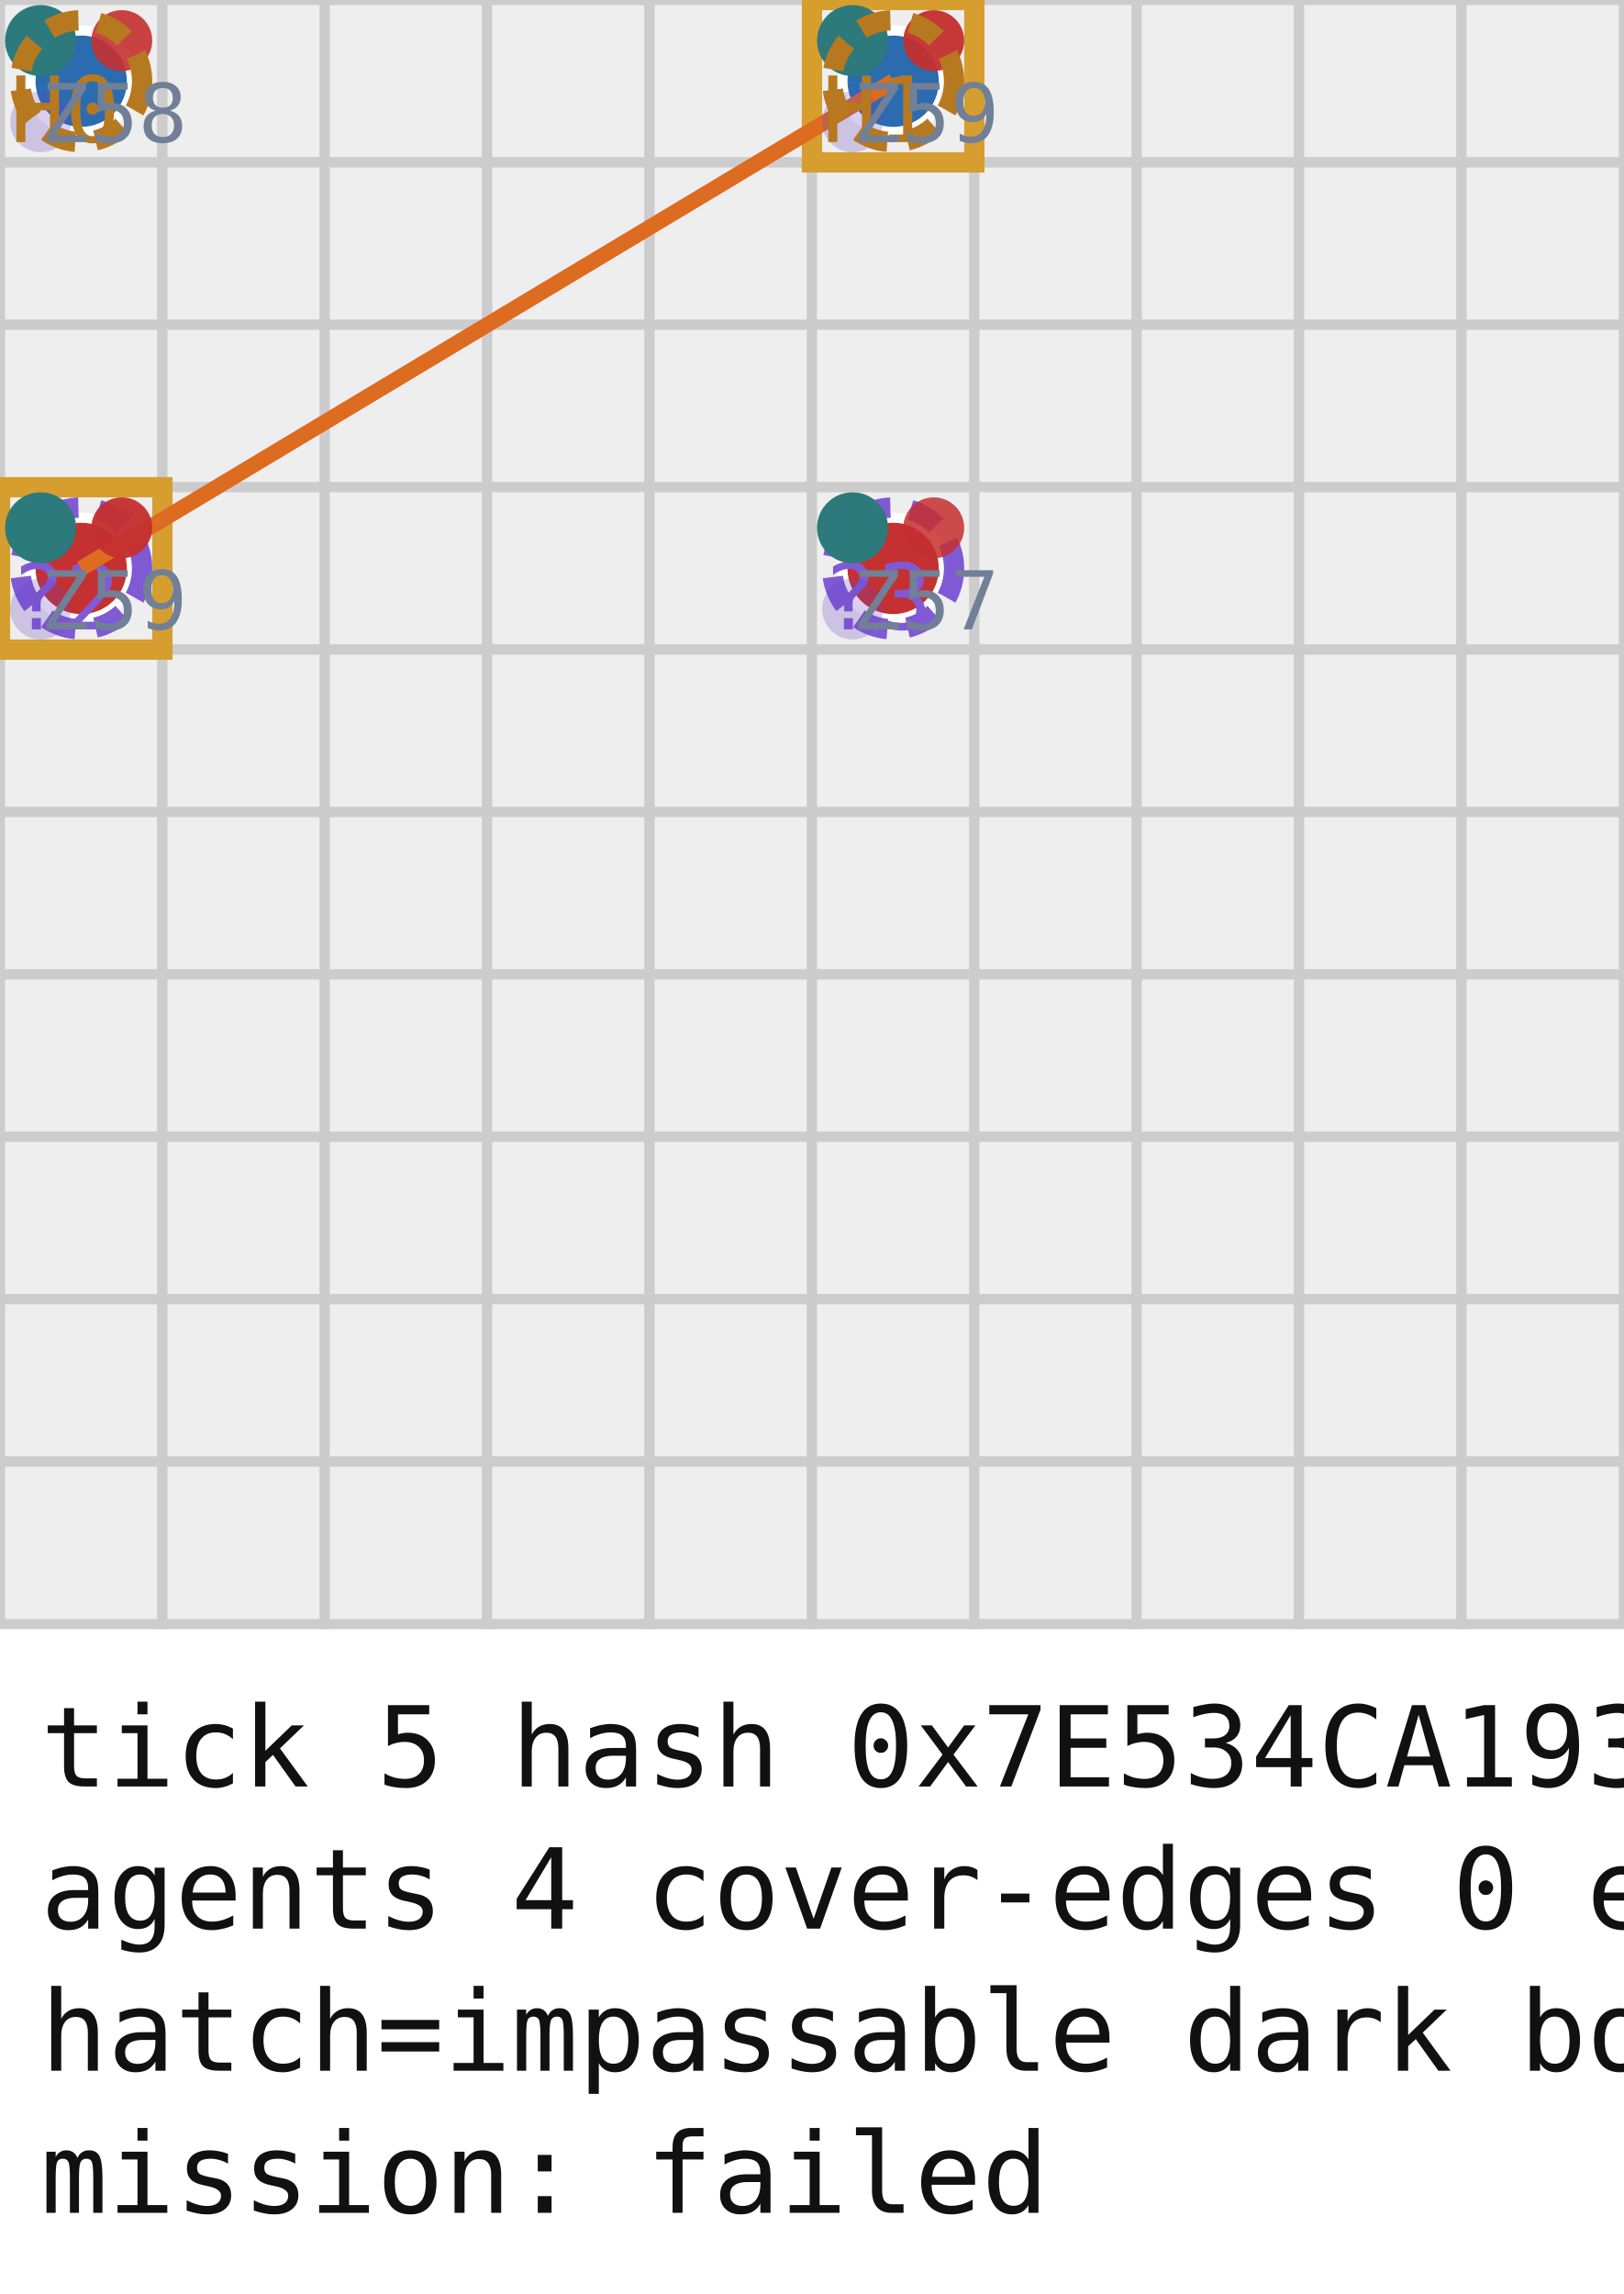
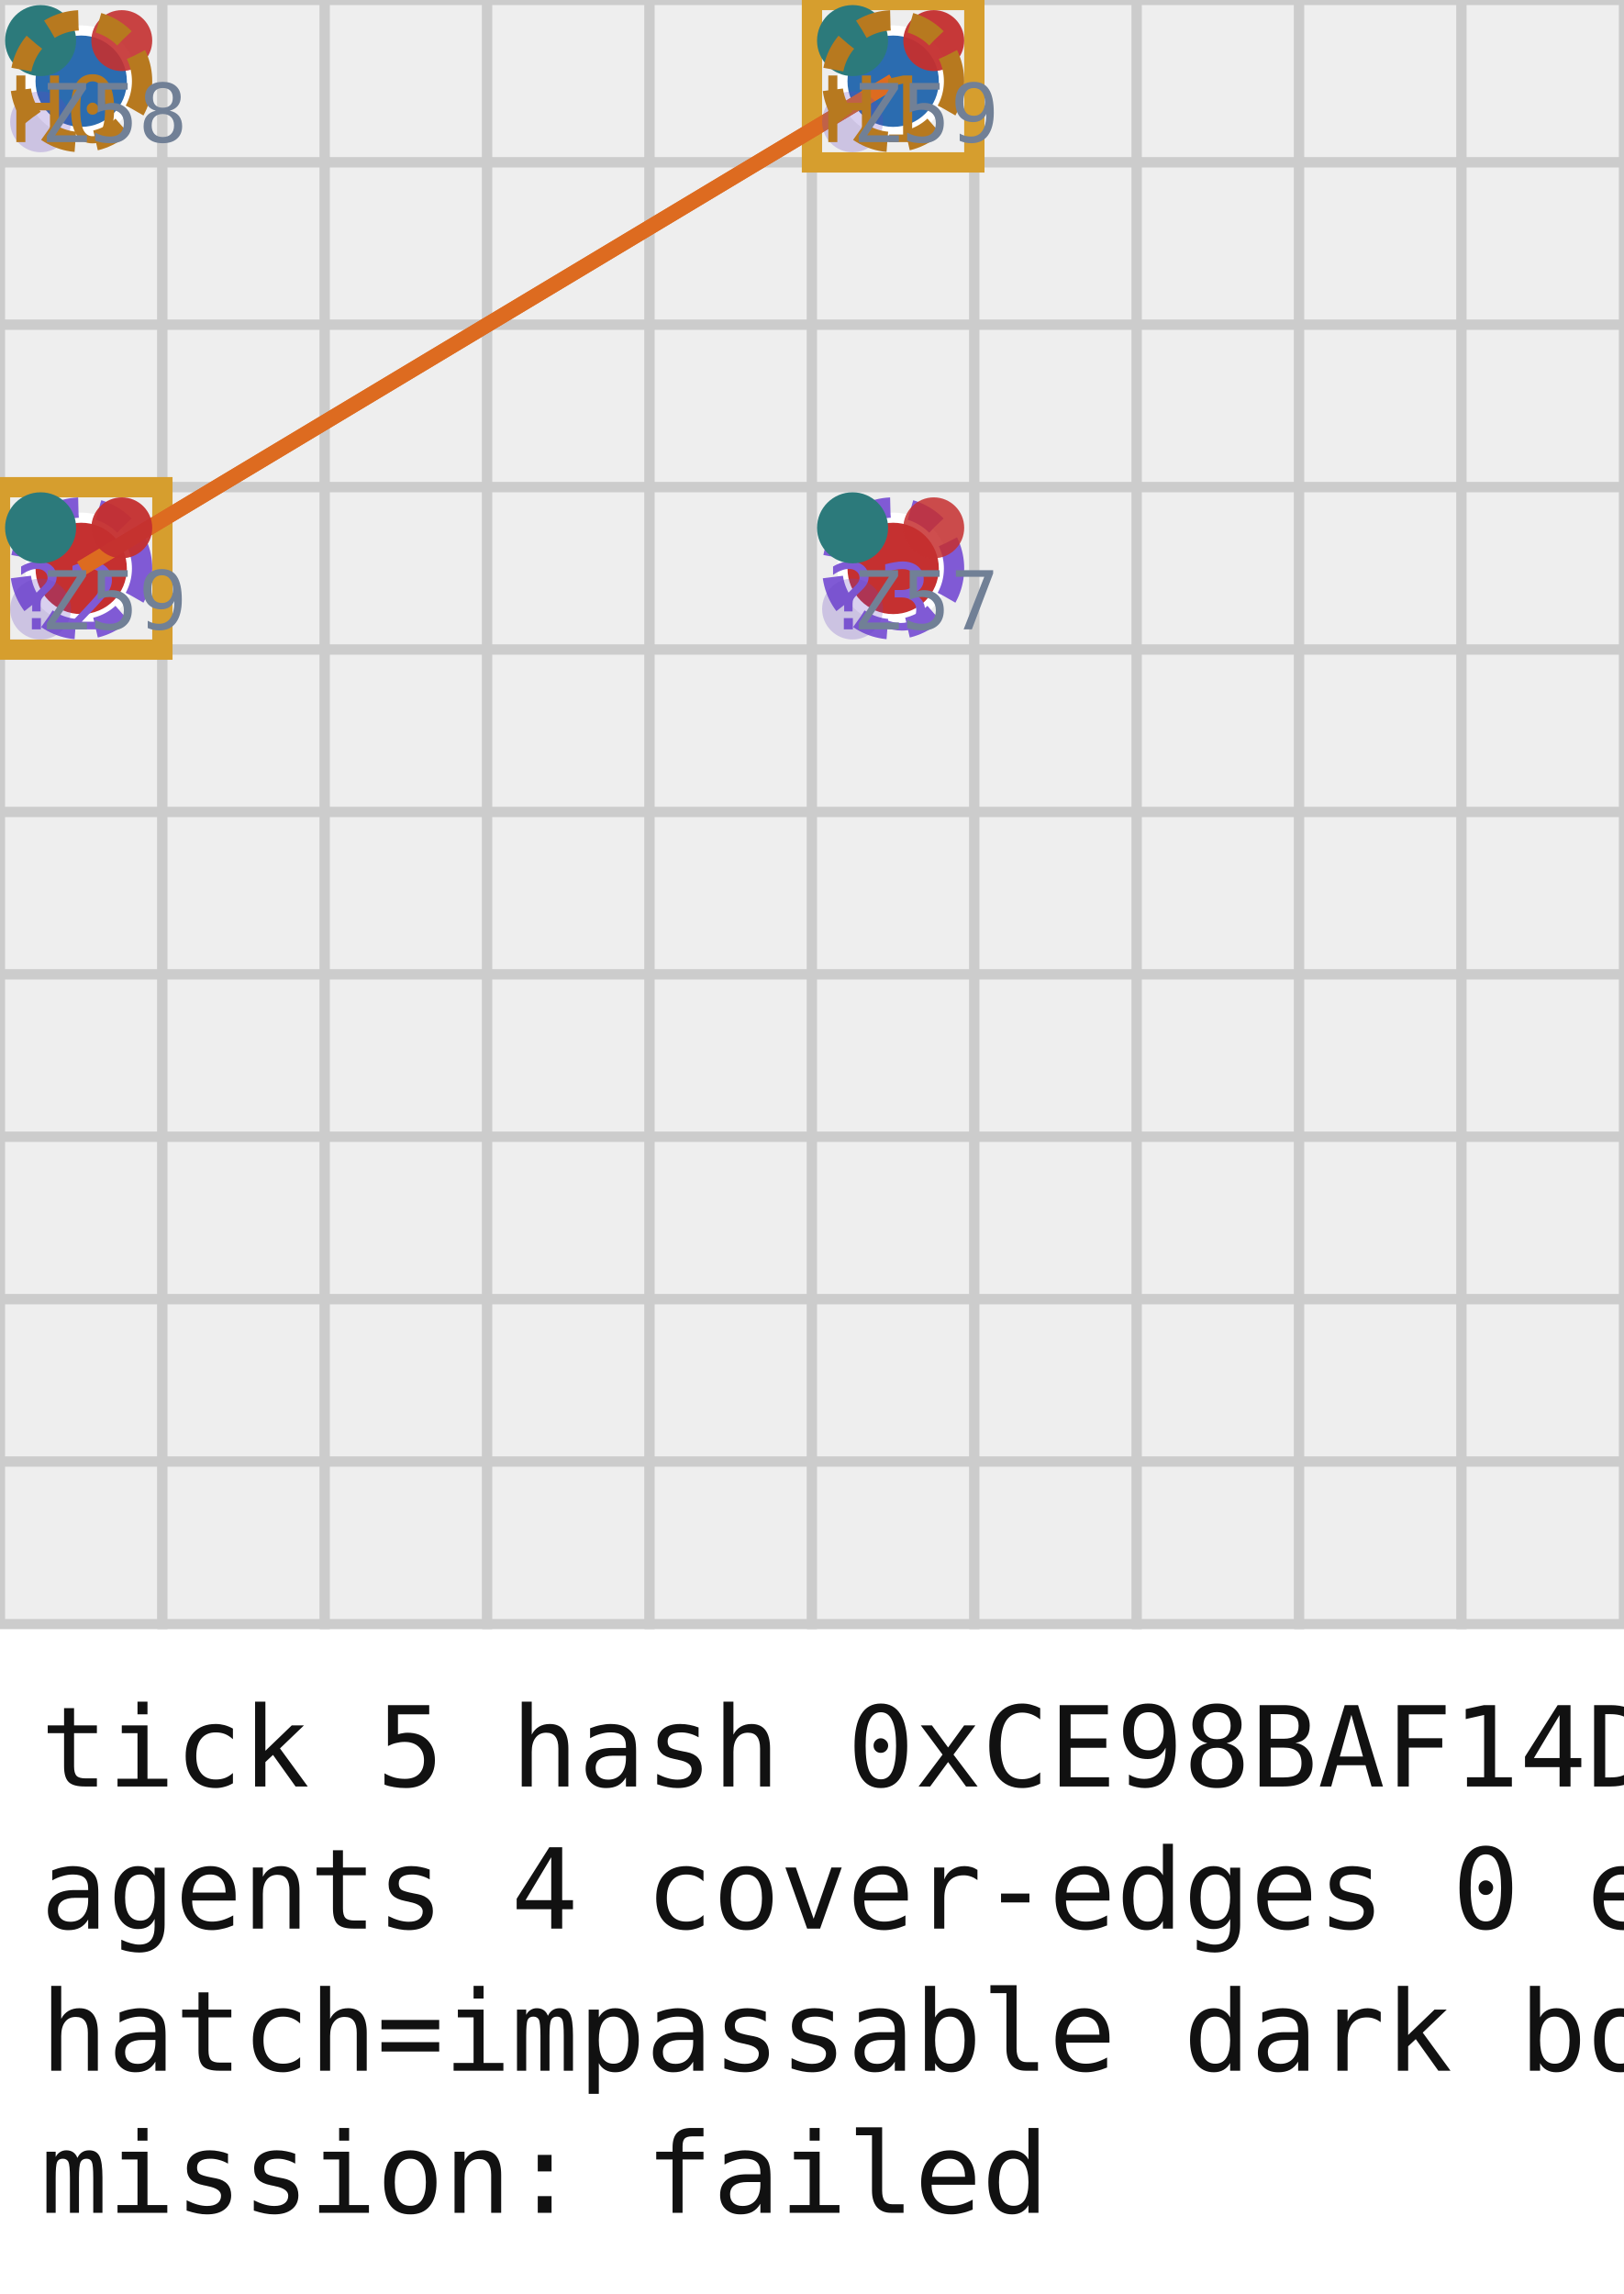
<svg xmlns="http://www.w3.org/2000/svg" width="160" height="226" viewBox="0 0 160 226">
  <defs>
    <pattern id="cw-hatch" width="4" height="4" patternUnits="userSpaceOnUse">
      <path d="M0,4 L4,0" stroke="#8a8a8a" stroke-width="1" />
    </pattern>
  </defs>
  <rect x="0" y="0" width="160" height="226" fill="#ffffff" />
  <rect x="0" y="0" width="16" height="16" fill="rgb(238,238,238)" stroke="#cccccc" stroke-width="1" />
  <rect x="16" y="0" width="16" height="16" fill="rgb(238,238,238)" stroke="#cccccc" stroke-width="1" />
  <rect x="32" y="0" width="16" height="16" fill="rgb(238,238,238)" stroke="#cccccc" stroke-width="1" />
  <rect x="48" y="0" width="16" height="16" fill="rgb(238,238,238)" stroke="#cccccc" stroke-width="1" />
  <rect x="64" y="0" width="16" height="16" fill="rgb(238,238,238)" stroke="#cccccc" stroke-width="1" />
  <rect x="80" y="0" width="16" height="16" fill="rgb(238,238,238)" stroke="#cccccc" stroke-width="1" />
  <rect x="96" y="0" width="16" height="16" fill="rgb(238,238,238)" stroke="#cccccc" stroke-width="1" />
  <rect x="112" y="0" width="16" height="16" fill="rgb(238,238,238)" stroke="#cccccc" stroke-width="1" />
  <rect x="128" y="0" width="16" height="16" fill="rgb(238,238,238)" stroke="#cccccc" stroke-width="1" />
  <rect x="144" y="0" width="16" height="16" fill="rgb(238,238,238)" stroke="#cccccc" stroke-width="1" />
  <rect x="0" y="16" width="16" height="16" fill="rgb(238,238,238)" stroke="#cccccc" stroke-width="1" />
  <rect x="16" y="16" width="16" height="16" fill="rgb(238,238,238)" stroke="#cccccc" stroke-width="1" />
  <rect x="32" y="16" width="16" height="16" fill="rgb(238,238,238)" stroke="#cccccc" stroke-width="1" />
  <rect x="48" y="16" width="16" height="16" fill="rgb(238,238,238)" stroke="#cccccc" stroke-width="1" />
  <rect x="64" y="16" width="16" height="16" fill="rgb(238,238,238)" stroke="#cccccc" stroke-width="1" />
  <rect x="80" y="16" width="16" height="16" fill="rgb(238,238,238)" stroke="#cccccc" stroke-width="1" />
  <rect x="96" y="16" width="16" height="16" fill="rgb(238,238,238)" stroke="#cccccc" stroke-width="1" />
  <rect x="112" y="16" width="16" height="16" fill="rgb(238,238,238)" stroke="#cccccc" stroke-width="1" />
  <rect x="128" y="16" width="16" height="16" fill="rgb(238,238,238)" stroke="#cccccc" stroke-width="1" />
  <rect x="144" y="16" width="16" height="16" fill="rgb(238,238,238)" stroke="#cccccc" stroke-width="1" />
  <rect x="0" y="32" width="16" height="16" fill="rgb(238,238,238)" stroke="#cccccc" stroke-width="1" />
  <rect x="16" y="32" width="16" height="16" fill="rgb(238,238,238)" stroke="#cccccc" stroke-width="1" />
  <rect x="32" y="32" width="16" height="16" fill="rgb(238,238,238)" stroke="#cccccc" stroke-width="1" />
  <rect x="48" y="32" width="16" height="16" fill="rgb(238,238,238)" stroke="#cccccc" stroke-width="1" />
  <rect x="64" y="32" width="16" height="16" fill="rgb(238,238,238)" stroke="#cccccc" stroke-width="1" />
  <rect x="80" y="32" width="16" height="16" fill="rgb(238,238,238)" stroke="#cccccc" stroke-width="1" />
  <rect x="96" y="32" width="16" height="16" fill="rgb(238,238,238)" stroke="#cccccc" stroke-width="1" />
  <rect x="112" y="32" width="16" height="16" fill="rgb(238,238,238)" stroke="#cccccc" stroke-width="1" />
  <rect x="128" y="32" width="16" height="16" fill="rgb(238,238,238)" stroke="#cccccc" stroke-width="1" />
  <rect x="144" y="32" width="16" height="16" fill="rgb(238,238,238)" stroke="#cccccc" stroke-width="1" />
  <rect x="0" y="48" width="16" height="16" fill="rgb(238,238,238)" stroke="#cccccc" stroke-width="1" />
  <rect x="16" y="48" width="16" height="16" fill="rgb(238,238,238)" stroke="#cccccc" stroke-width="1" />
  <rect x="32" y="48" width="16" height="16" fill="rgb(238,238,238)" stroke="#cccccc" stroke-width="1" />
  <rect x="48" y="48" width="16" height="16" fill="rgb(238,238,238)" stroke="#cccccc" stroke-width="1" />
  <rect x="64" y="48" width="16" height="16" fill="rgb(238,238,238)" stroke="#cccccc" stroke-width="1" />
  <rect x="80" y="48" width="16" height="16" fill="rgb(238,238,238)" stroke="#cccccc" stroke-width="1" />
  <rect x="96" y="48" width="16" height="16" fill="rgb(238,238,238)" stroke="#cccccc" stroke-width="1" />
  <rect x="112" y="48" width="16" height="16" fill="rgb(238,238,238)" stroke="#cccccc" stroke-width="1" />
  <rect x="128" y="48" width="16" height="16" fill="rgb(238,238,238)" stroke="#cccccc" stroke-width="1" />
  <rect x="144" y="48" width="16" height="16" fill="rgb(238,238,238)" stroke="#cccccc" stroke-width="1" />
  <rect x="0" y="64" width="16" height="16" fill="rgb(238,238,238)" stroke="#cccccc" stroke-width="1" />
  <rect x="16" y="64" width="16" height="16" fill="rgb(238,238,238)" stroke="#cccccc" stroke-width="1" />
  <rect x="32" y="64" width="16" height="16" fill="rgb(238,238,238)" stroke="#cccccc" stroke-width="1" />
  <rect x="48" y="64" width="16" height="16" fill="rgb(238,238,238)" stroke="#cccccc" stroke-width="1" />
  <rect x="64" y="64" width="16" height="16" fill="rgb(238,238,238)" stroke="#cccccc" stroke-width="1" />
  <rect x="80" y="64" width="16" height="16" fill="rgb(238,238,238)" stroke="#cccccc" stroke-width="1" />
  <rect x="96" y="64" width="16" height="16" fill="rgb(238,238,238)" stroke="#cccccc" stroke-width="1" />
  <rect x="112" y="64" width="16" height="16" fill="rgb(238,238,238)" stroke="#cccccc" stroke-width="1" />
  <rect x="128" y="64" width="16" height="16" fill="rgb(238,238,238)" stroke="#cccccc" stroke-width="1" />
  <rect x="144" y="64" width="16" height="16" fill="rgb(238,238,238)" stroke="#cccccc" stroke-width="1" />
  <rect x="0" y="80" width="16" height="16" fill="rgb(238,238,238)" stroke="#cccccc" stroke-width="1" />
  <rect x="16" y="80" width="16" height="16" fill="rgb(238,238,238)" stroke="#cccccc" stroke-width="1" />
  <rect x="32" y="80" width="16" height="16" fill="rgb(238,238,238)" stroke="#cccccc" stroke-width="1" />
  <rect x="48" y="80" width="16" height="16" fill="rgb(238,238,238)" stroke="#cccccc" stroke-width="1" />
  <rect x="64" y="80" width="16" height="16" fill="rgb(238,238,238)" stroke="#cccccc" stroke-width="1" />
  <rect x="80" y="80" width="16" height="16" fill="rgb(238,238,238)" stroke="#cccccc" stroke-width="1" />
  <rect x="96" y="80" width="16" height="16" fill="rgb(238,238,238)" stroke="#cccccc" stroke-width="1" />
  <rect x="112" y="80" width="16" height="16" fill="rgb(238,238,238)" stroke="#cccccc" stroke-width="1" />
  <rect x="128" y="80" width="16" height="16" fill="rgb(238,238,238)" stroke="#cccccc" stroke-width="1" />
  <rect x="144" y="80" width="16" height="16" fill="rgb(238,238,238)" stroke="#cccccc" stroke-width="1" />
  <rect x="0" y="96" width="16" height="16" fill="rgb(238,238,238)" stroke="#cccccc" stroke-width="1" />
  <rect x="16" y="96" width="16" height="16" fill="rgb(238,238,238)" stroke="#cccccc" stroke-width="1" />
  <rect x="32" y="96" width="16" height="16" fill="rgb(238,238,238)" stroke="#cccccc" stroke-width="1" />
  <rect x="48" y="96" width="16" height="16" fill="rgb(238,238,238)" stroke="#cccccc" stroke-width="1" />
  <rect x="64" y="96" width="16" height="16" fill="rgb(238,238,238)" stroke="#cccccc" stroke-width="1" />
  <rect x="80" y="96" width="16" height="16" fill="rgb(238,238,238)" stroke="#cccccc" stroke-width="1" />
  <rect x="96" y="96" width="16" height="16" fill="rgb(238,238,238)" stroke="#cccccc" stroke-width="1" />
  <rect x="112" y="96" width="16" height="16" fill="rgb(238,238,238)" stroke="#cccccc" stroke-width="1" />
  <rect x="128" y="96" width="16" height="16" fill="rgb(238,238,238)" stroke="#cccccc" stroke-width="1" />
  <rect x="144" y="96" width="16" height="16" fill="rgb(238,238,238)" stroke="#cccccc" stroke-width="1" />
  <rect x="0" y="112" width="16" height="16" fill="rgb(238,238,238)" stroke="#cccccc" stroke-width="1" />
  <rect x="16" y="112" width="16" height="16" fill="rgb(238,238,238)" stroke="#cccccc" stroke-width="1" />
  <rect x="32" y="112" width="16" height="16" fill="rgb(238,238,238)" stroke="#cccccc" stroke-width="1" />
  <rect x="48" y="112" width="16" height="16" fill="rgb(238,238,238)" stroke="#cccccc" stroke-width="1" />
  <rect x="64" y="112" width="16" height="16" fill="rgb(238,238,238)" stroke="#cccccc" stroke-width="1" />
  <rect x="80" y="112" width="16" height="16" fill="rgb(238,238,238)" stroke="#cccccc" stroke-width="1" />
  <rect x="96" y="112" width="16" height="16" fill="rgb(238,238,238)" stroke="#cccccc" stroke-width="1" />
  <rect x="112" y="112" width="16" height="16" fill="rgb(238,238,238)" stroke="#cccccc" stroke-width="1" />
  <rect x="128" y="112" width="16" height="16" fill="rgb(238,238,238)" stroke="#cccccc" stroke-width="1" />
  <rect x="144" y="112" width="16" height="16" fill="rgb(238,238,238)" stroke="#cccccc" stroke-width="1" />
  <rect x="0" y="128" width="16" height="16" fill="rgb(238,238,238)" stroke="#cccccc" stroke-width="1" />
  <rect x="16" y="128" width="16" height="16" fill="rgb(238,238,238)" stroke="#cccccc" stroke-width="1" />
  <rect x="32" y="128" width="16" height="16" fill="rgb(238,238,238)" stroke="#cccccc" stroke-width="1" />
  <rect x="48" y="128" width="16" height="16" fill="rgb(238,238,238)" stroke="#cccccc" stroke-width="1" />
  <rect x="64" y="128" width="16" height="16" fill="rgb(238,238,238)" stroke="#cccccc" stroke-width="1" />
  <rect x="80" y="128" width="16" height="16" fill="rgb(238,238,238)" stroke="#cccccc" stroke-width="1" />
  <rect x="96" y="128" width="16" height="16" fill="rgb(238,238,238)" stroke="#cccccc" stroke-width="1" />
  <rect x="112" y="128" width="16" height="16" fill="rgb(238,238,238)" stroke="#cccccc" stroke-width="1" />
  <rect x="128" y="128" width="16" height="16" fill="rgb(238,238,238)" stroke="#cccccc" stroke-width="1" />
  <rect x="144" y="128" width="16" height="16" fill="rgb(238,238,238)" stroke="#cccccc" stroke-width="1" />
  <rect x="0" y="144" width="16" height="16" fill="rgb(238,238,238)" stroke="#cccccc" stroke-width="1" />
  <rect x="16" y="144" width="16" height="16" fill="rgb(238,238,238)" stroke="#cccccc" stroke-width="1" />
  <rect x="32" y="144" width="16" height="16" fill="rgb(238,238,238)" stroke="#cccccc" stroke-width="1" />
  <rect x="48" y="144" width="16" height="16" fill="rgb(238,238,238)" stroke="#cccccc" stroke-width="1" />
  <rect x="64" y="144" width="16" height="16" fill="rgb(238,238,238)" stroke="#cccccc" stroke-width="1" />
  <rect x="80" y="144" width="16" height="16" fill="rgb(238,238,238)" stroke="#cccccc" stroke-width="1" />
  <rect x="96" y="144" width="16" height="16" fill="rgb(238,238,238)" stroke="#cccccc" stroke-width="1" />
  <rect x="112" y="144" width="16" height="16" fill="rgb(238,238,238)" stroke="#cccccc" stroke-width="1" />
  <rect x="128" y="144" width="16" height="16" fill="rgb(238,238,238)" stroke="#cccccc" stroke-width="1" />
  <rect x="144" y="144" width="16" height="16" fill="rgb(238,238,238)" stroke="#cccccc" stroke-width="1" />
  <rect x="0" y="48" width="16" height="16" fill="none" stroke="#d69e2e" stroke-width="2" />
  <rect x="80" y="0" width="16" height="16" fill="none" stroke="#d69e2e" stroke-width="2" />
  <circle cx="8" cy="8" r="5" fill="#2b6cb0" stroke="#ffffff" stroke-width="1" />
  <circle cx="88" cy="8" r="5" fill="#2b6cb0" stroke="#ffffff" stroke-width="1" />
  <circle cx="8" cy="56" r="5" fill="#c53030" stroke="#ffffff" stroke-width="1" />
  <circle cx="88" cy="56" r="5" fill="#c53030" stroke="#ffffff" stroke-width="1" />
  <circle cx="8" cy="56" r="6" fill="none" stroke="#805ad5" stroke-width="2" stroke-dasharray="3,2" />
  <text x="1" y="62" font-family="monospace" font-size="9" fill="#805ad5">?2</text>
  <circle cx="88" cy="56" r="6" fill="none" stroke="#805ad5" stroke-width="2" stroke-dasharray="3,2" />
  <text x="81" y="62" font-family="monospace" font-size="9" fill="#805ad5">?3</text>
  <circle cx="4" cy="4" r="3" fill="#2c7a7b" stroke="#2c7a7b" stroke-width="1" />
  <circle cx="84" cy="4" r="3" fill="#2c7a7b" stroke="#2c7a7b" stroke-width="1" />
  <circle cx="4" cy="52" r="3" fill="#2c7a7b" stroke="#2c7a7b" stroke-width="1" />
  <circle cx="84" cy="52" r="3" fill="#2c7a7b" stroke="#2c7a7b" stroke-width="1" />
  <line x1="88" y1="8" x2="8" y2="56" stroke="#dd6b20" stroke-width="1.5" />
  <line x1="8" y1="56" x2="88" y2="8" stroke="#dd6b20" stroke-width="1.5" />
  <circle cx="12" cy="4" r="3" fill="#c53030" fill-opacity="0.90" />
  <circle cx="92" cy="4" r="3" fill="#c53030" fill-opacity="0.95" />
  <circle cx="12" cy="52" r="3" fill="#c53030" fill-opacity="0.95" />
  <circle cx="92" cy="52" r="3" fill="#c53030" fill-opacity="0.85" />
  <circle cx="4" cy="12" r="3" fill="#6b46c1" fill-opacity="0.25" />
  <circle cx="84" cy="12" r="3" fill="#6b46c1" fill-opacity="0.25" />
  <circle cx="4" cy="60" r="3" fill="#6b46c1" fill-opacity="0.25" />
  <circle cx="84" cy="60" r="3" fill="#6b46c1" fill-opacity="0.25" />
  <circle cx="8" cy="8" r="6" fill="none" stroke="#b7791f" stroke-width="2" stroke-dasharray="3,2" />
  <text x="1" y="14" font-family="monospace" font-size="9" fill="#b7791f">H0</text>
  <circle cx="88" cy="8" r="6" fill="none" stroke="#b7791f" stroke-width="2" stroke-dasharray="3,2" />
  <text x="81" y="14" font-family="monospace" font-size="9" fill="#b7791f">H1</text>
  <text x="4" y="14" font-family="monospace" font-size="8" fill="#718096">Z58</text>
  <text x="84" y="14" font-family="monospace" font-size="8" fill="#718096">Z59</text>
  <text x="4" y="62" font-family="monospace" font-size="8" fill="#718096">Z59</text>
  <text x="84" y="62" font-family="monospace" font-size="8" fill="#718096">Z57</text>
-   <text x="4" y="176" font-family="monospace" font-size="11" fill="#111111">tick 5  hash 0x7E534CA1931CE2EA  draws 17</text>
+   <text x="4" y="176" font-family="monospace" font-size="11" fill="#111111">tick 5  hash 0xCE98BAF14D879BBD  draws 17</text>
  <text x="4" y="190" font-family="monospace" font-size="11" fill="#111111">agents 4  cover-edges 0  events 7</text>
  <text x="4" y="204" font-family="monospace" font-size="11" fill="#111111">hatch=impassable  dark border=opaque  darker fill=higher elevation  triangle=cover  circle=agent</text>
  <text x="4" y="218" font-family="monospace" font-size="11" fill="#111111">mission: failed</text>
</svg>
